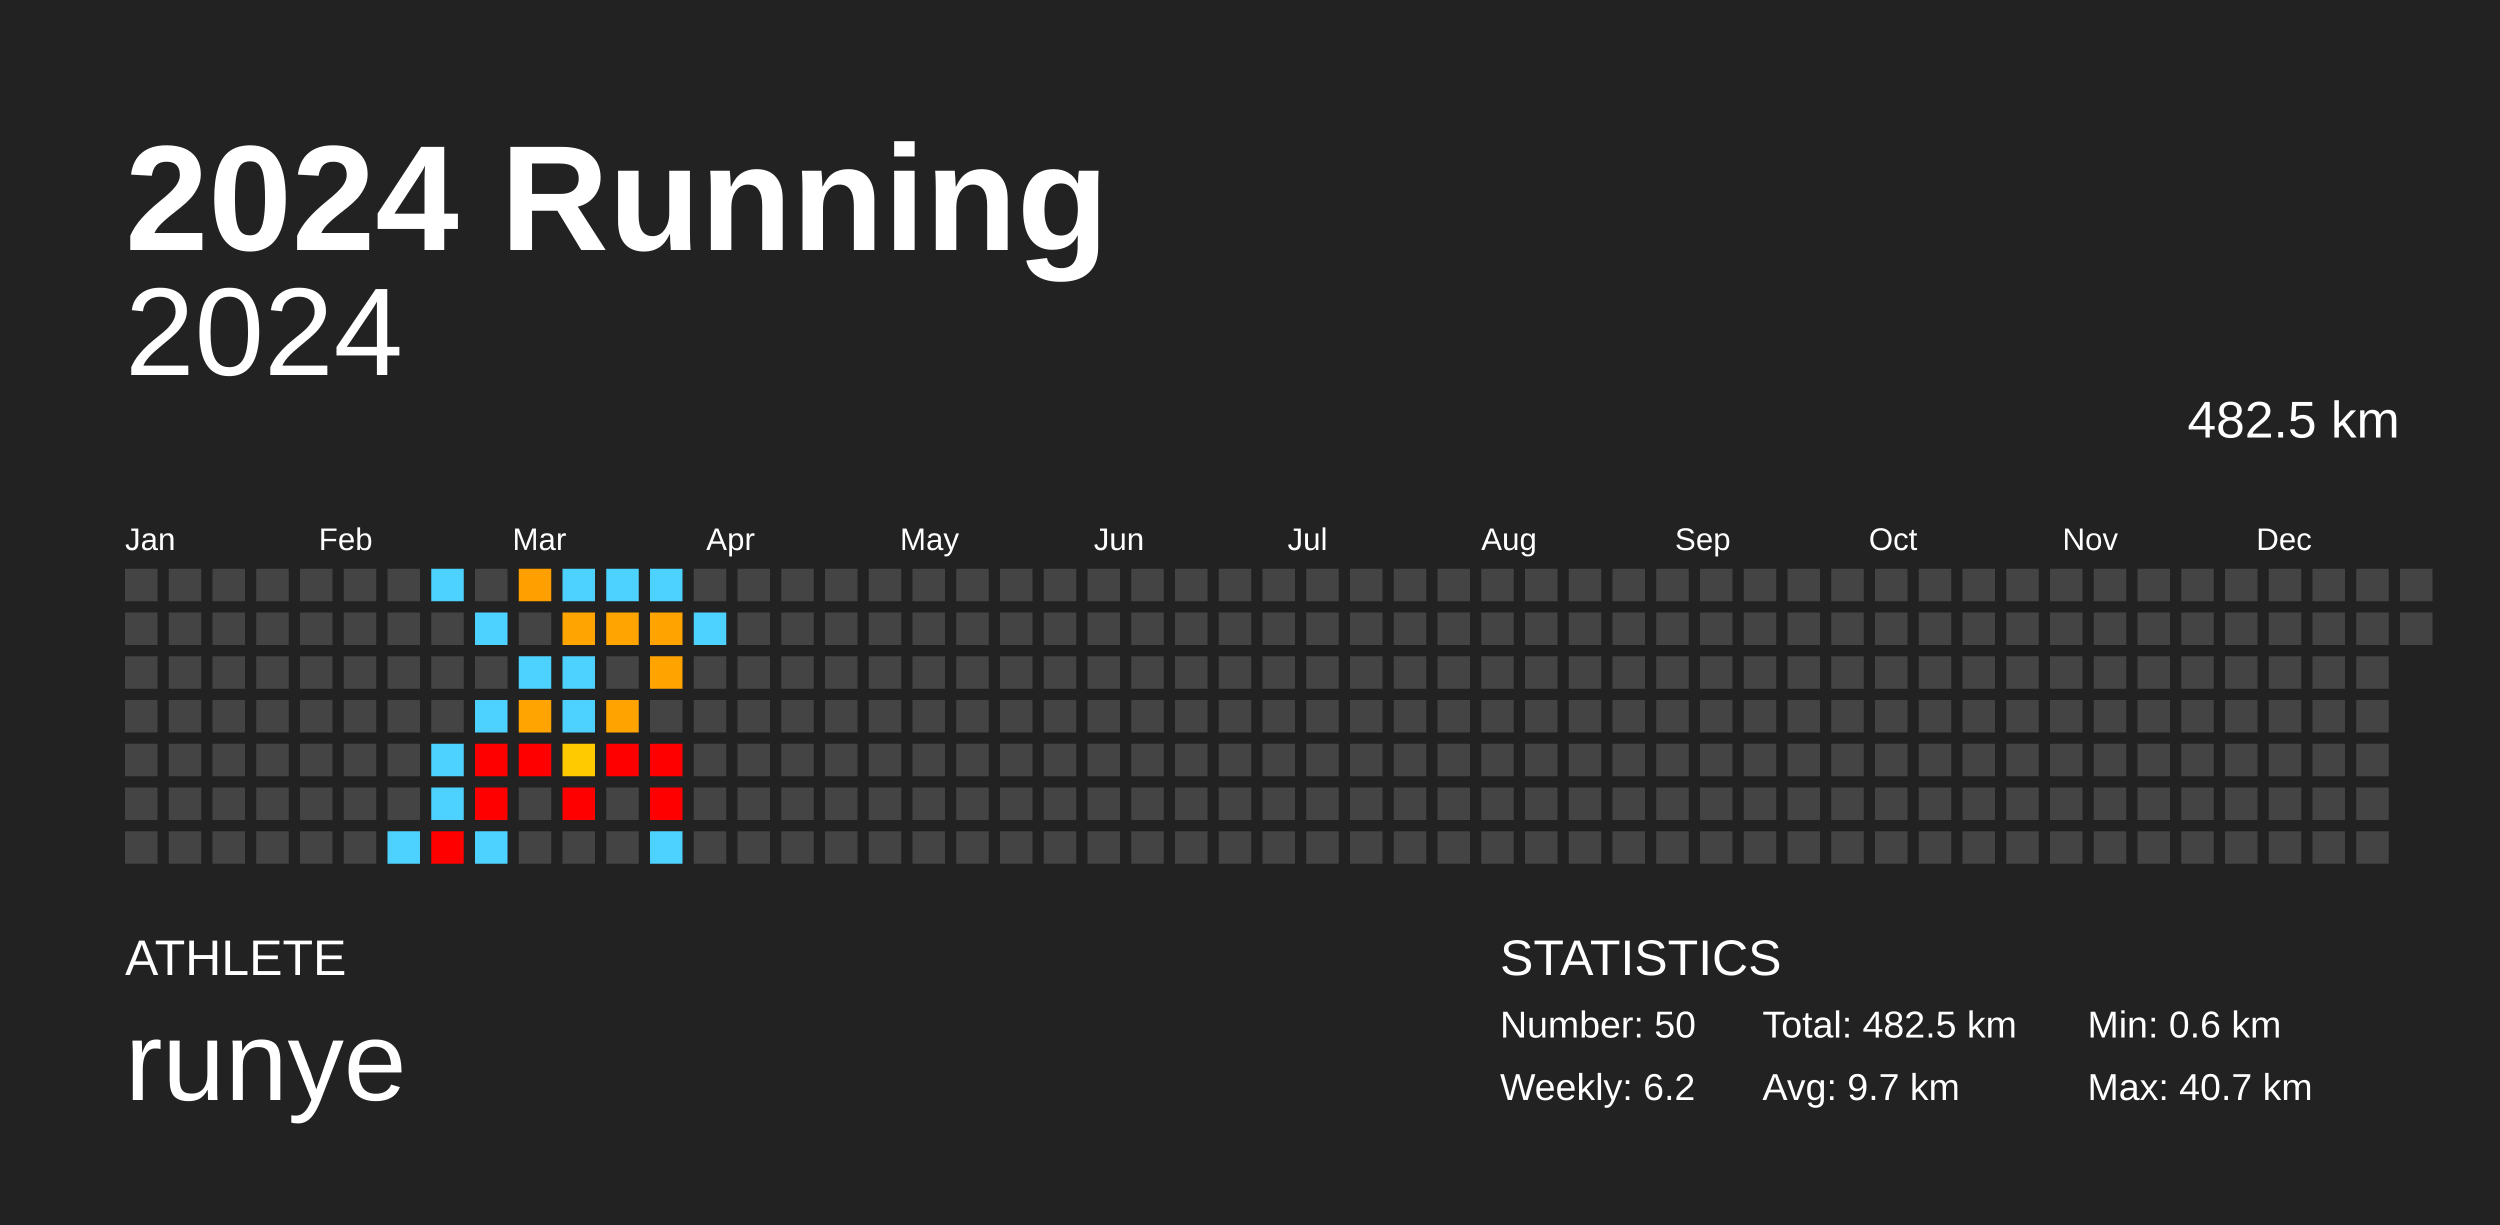
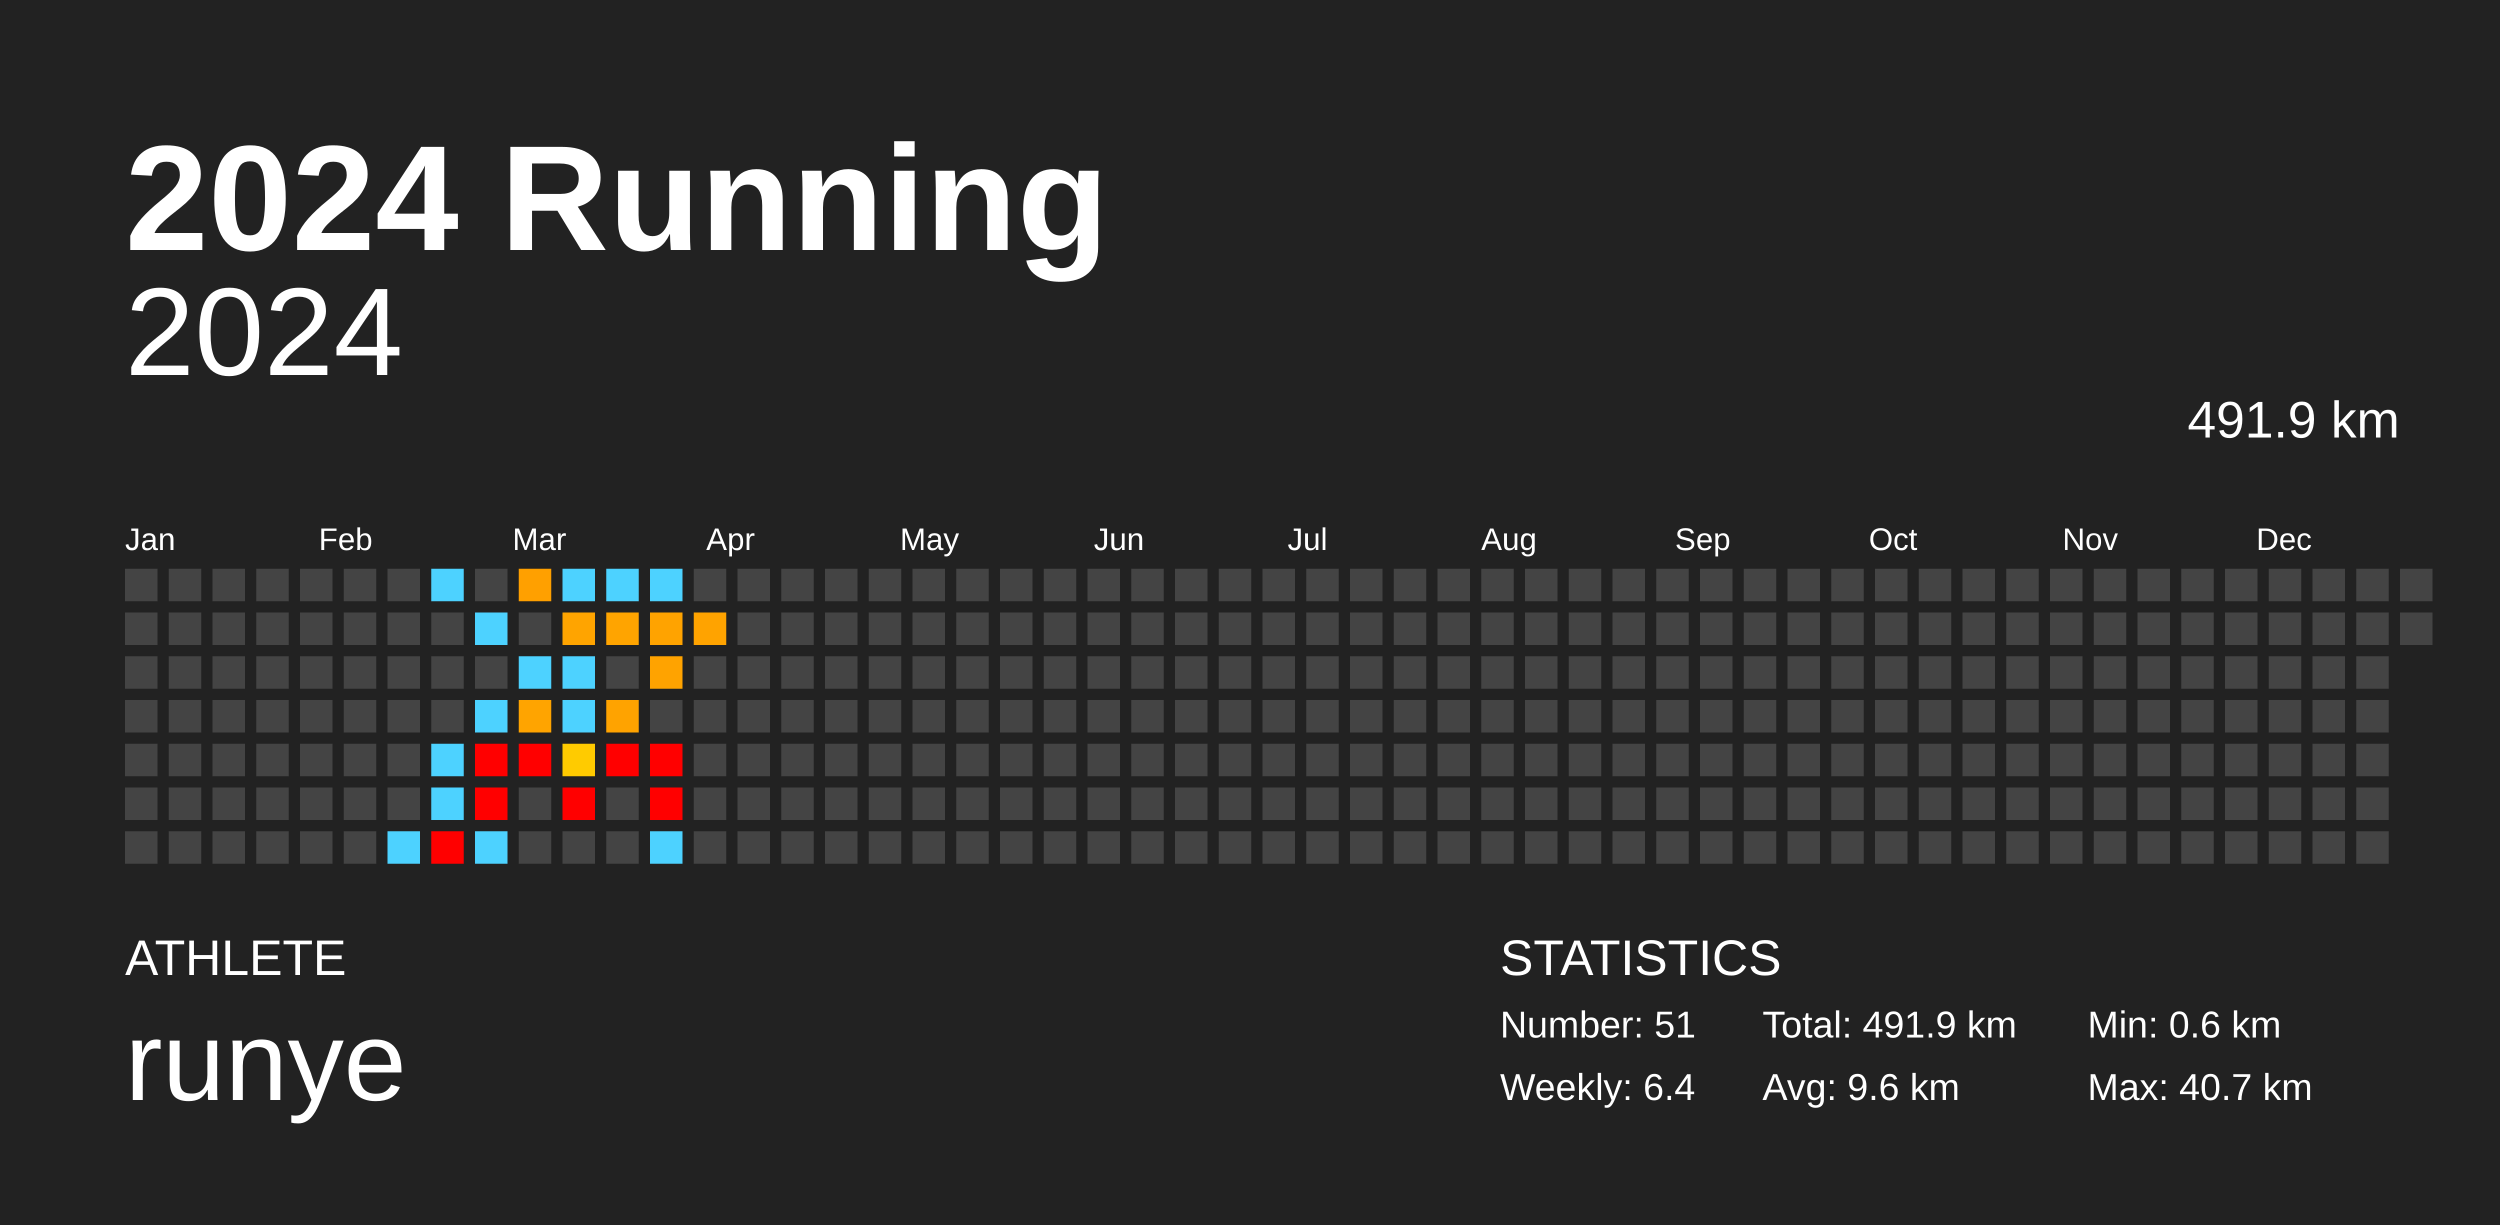
<svg xmlns="http://www.w3.org/2000/svg" baseProfile="full" height="98mm" version="1.1" viewBox="0,0,200,98" width="200mm">
  <defs />
  <rect fill="#222222" height="98" width="200" x="0" y="0" />
  <text fill="#FFFFFF" style="font-size:12px; font-family:Arial; font-weight:bold;" x="10" y="20">2024 Running</text>
  <text fill="#FFFFFF" style="font-size:4px; font-family:Arial" x="10" y="78">ATHLETE</text>
  <text fill="#FFFFFF" style="font-size:9px; font-family:Arial" x="10" y="88">runye</text>
  <text fill="#FFFFFF" style="font-size:4px; font-family:Arial" x="120" y="78">STATISTICS</text>
-   <text fill="#FFFFFF" style="font-size:3px; font-family:Arial" x="120" y="83">Number: 50</text>
-   <text fill="#FFFFFF" style="font-size:3px; font-family:Arial" x="120" y="88">Weekly: 6.2</text>
-   <text fill="#FFFFFF" style="font-size:3px; font-family:Arial" x="141" y="83">Total: 482.5 km</text>
-   <text fill="#FFFFFF" style="font-size:3px; font-family:Arial" x="141" y="88">Avg: 9.7 km</text>
+   <text fill="#FFFFFF" style="font-size:3px; font-family:Arial" x="120" y="83">Number: 51</text>
+   <text fill="#FFFFFF" style="font-size:3px; font-family:Arial" x="120" y="88">Weekly: 6.4</text>
+   <text fill="#FFFFFF" style="font-size:3px; font-family:Arial" x="141" y="83">Total: 491.9 km</text>
+   <text fill="#FFFFFF" style="font-size:3px; font-family:Arial" x="141" y="88">Avg: 9.6 km</text>
  <text fill="#FFFFFF" style="font-size:3px; font-family:Arial" x="167" y="83">Min: 0.6 km</text>
  <text fill="#FFFFFF" style="font-size:3px; font-family:Arial" x="167" y="88">Max: 40.7 km</text>
  <text alignment-baseline="hanging" fill="#FFFFFF" style="font-size:10.0px; font-family:Arial;" x="10" y="30">2024</text>
-   <text alignment-baseline="hanging" fill="#FFFFFF" style="font-size:4.125px; font-family:Arial;" x="175" y="35">482.5 km</text>
+   <text alignment-baseline="hanging" fill="#FFFFFF" style="font-size:4.125px; font-family:Arial;" x="175" y="35">491.9 km</text>
  <text fill="#FFFFFF" style="font-size:2.5px; font-family:Arial" x="10.0" y="44">Jan</text>
  <text fill="#FFFFFF" style="font-size:2.5px; font-family:Arial" x="25.5" y="44">Feb</text>
  <text fill="#FFFFFF" style="font-size:2.5px; font-family:Arial" x="41.0" y="44">Mar</text>
  <text fill="#FFFFFF" style="font-size:2.5px; font-family:Arial" x="56.5" y="44">Apr</text>
  <text fill="#FFFFFF" style="font-size:2.5px; font-family:Arial" x="72.0" y="44">May</text>
  <text fill="#FFFFFF" style="font-size:2.5px; font-family:Arial" x="87.5" y="44">Jun</text>
  <text fill="#FFFFFF" style="font-size:2.5px; font-family:Arial" x="103.0" y="44">Jul</text>
  <text fill="#FFFFFF" style="font-size:2.5px; font-family:Arial" x="118.5" y="44">Aug</text>
  <text fill="#FFFFFF" style="font-size:2.5px; font-family:Arial" x="134.0" y="44">Sep</text>
  <text fill="#FFFFFF" style="font-size:2.5px; font-family:Arial" x="149.5" y="44">Oct</text>
  <text fill="#FFFFFF" style="font-size:2.5px; font-family:Arial" x="165.0" y="44">Nov</text>
  <text fill="#FFFFFF" style="font-size:2.5px; font-family:Arial" x="180.5" y="44">Dec</text>
  <rect fill="#444444" height="2.6" width="2.6" x="10.0" y="45.5" />
  <rect fill="#444444" height="2.6" width="2.6" x="10.0" y="49.0" />
  <rect fill="#444444" height="2.6" width="2.6" x="10.0" y="52.5" />
  <rect fill="#444444" height="2.6" width="2.6" x="10.0" y="56.0" />
  <rect fill="#444444" height="2.6" width="2.6" x="10.0" y="59.5" />
  <rect fill="#444444" height="2.6" width="2.6" x="10.0" y="63.0" />
  <rect fill="#444444" height="2.6" width="2.6" x="10.0" y="66.5" />
  <rect fill="#444444" height="2.6" width="2.6" x="13.5" y="45.5" />
  <rect fill="#444444" height="2.6" width="2.6" x="13.5" y="49.0" />
  <rect fill="#444444" height="2.6" width="2.6" x="13.5" y="52.5" />
  <rect fill="#444444" height="2.6" width="2.6" x="13.5" y="56.0" />
  <rect fill="#444444" height="2.6" width="2.6" x="13.5" y="59.5" />
  <rect fill="#444444" height="2.6" width="2.6" x="13.5" y="63.0" />
  <rect fill="#444444" height="2.6" width="2.6" x="13.5" y="66.5" />
  <rect fill="#444444" height="2.6" width="2.6" x="17.0" y="45.5" />
  <rect fill="#444444" height="2.6" width="2.6" x="17.0" y="49.0" />
  <rect fill="#444444" height="2.6" width="2.6" x="17.0" y="52.5" />
  <rect fill="#444444" height="2.6" width="2.6" x="17.0" y="56.0" />
  <rect fill="#444444" height="2.6" width="2.6" x="17.0" y="59.5" />
  <rect fill="#444444" height="2.6" width="2.6" x="17.0" y="63.0" />
  <rect fill="#444444" height="2.6" width="2.6" x="17.0" y="66.5" />
  <rect fill="#444444" height="2.6" width="2.6" x="20.5" y="45.5" />
  <rect fill="#444444" height="2.6" width="2.6" x="20.5" y="49.0" />
  <rect fill="#444444" height="2.6" width="2.6" x="20.5" y="52.5" />
  <rect fill="#444444" height="2.6" width="2.6" x="20.5" y="56.0" />
  <rect fill="#444444" height="2.6" width="2.6" x="20.5" y="59.5" />
  <rect fill="#444444" height="2.6" width="2.6" x="20.5" y="63.0" />
  <rect fill="#444444" height="2.6" width="2.6" x="20.5" y="66.5" />
  <rect fill="#444444" height="2.6" width="2.6" x="24.0" y="45.5" />
  <rect fill="#444444" height="2.6" width="2.6" x="24.0" y="49.0" />
  <rect fill="#444444" height="2.6" width="2.6" x="24.0" y="52.5" />
  <rect fill="#444444" height="2.6" width="2.6" x="24.0" y="56.0" />
  <rect fill="#444444" height="2.6" width="2.6" x="24.0" y="59.5" />
  <rect fill="#444444" height="2.6" width="2.6" x="24.0" y="63.0" />
  <rect fill="#444444" height="2.6" width="2.6" x="24.0" y="66.5" />
  <rect fill="#444444" height="2.6" width="2.6" x="27.5" y="45.5" />
  <rect fill="#444444" height="2.6" width="2.6" x="27.5" y="49.0" />
  <rect fill="#444444" height="2.6" width="2.6" x="27.5" y="52.5" />
  <rect fill="#444444" height="2.6" width="2.6" x="27.5" y="56.0" />
  <rect fill="#444444" height="2.6" width="2.6" x="27.5" y="59.5" />
  <rect fill="#444444" height="2.6" width="2.6" x="27.5" y="63.0" />
  <rect fill="#444444" height="2.6" width="2.6" x="27.5" y="66.5" />
  <rect fill="#444444" height="2.6" width="2.6" x="31.0" y="45.5" />
  <rect fill="#444444" height="2.6" width="2.6" x="31.0" y="49.0" />
  <rect fill="#444444" height="2.6" width="2.6" x="31.0" y="52.5" />
  <rect fill="#444444" height="2.6" width="2.6" x="31.0" y="56.0" />
  <rect fill="#444444" height="2.6" width="2.6" x="31.0" y="59.5" />
  <rect fill="#444444" height="2.6" width="2.6" x="31.0" y="63.0" />
  <rect fill="#4dd2ff" height="2.6" width="2.6" x="31.0" y="66.5" />
  <rect fill="#4dd2ff" height="2.6" width="2.6" x="34.5" y="45.5" />
  <rect fill="#444444" height="2.6" width="2.6" x="34.5" y="49.0" />
  <rect fill="#444444" height="2.6" width="2.6" x="34.5" y="52.5" />
  <rect fill="#444444" height="2.6" width="2.6" x="34.5" y="56.0" />
  <rect fill="#4dd2ff" height="2.6" width="2.6" x="34.5" y="59.5" />
  <rect fill="#4dd2ff" height="2.6" width="2.6" x="34.5" y="63.0" />
  <rect fill="red" height="2.6" width="2.6" x="34.5" y="66.5" />
  <rect fill="#444444" height="2.6" width="2.6" x="38.0" y="45.5" />
  <rect fill="#4dd2ff" height="2.6" width="2.6" x="38.0" y="49.0" />
  <rect fill="#444444" height="2.6" width="2.6" x="38.0" y="52.5" />
  <rect fill="#4dd2ff" height="2.6" width="2.6" x="38.0" y="56.0" />
  <rect fill="red" height="2.6" width="2.6" x="38.0" y="59.5" />
  <rect fill="red" height="2.6" width="2.6" x="38.0" y="63.0" />
  <rect fill="#4dd2ff" height="2.6" width="2.6" x="38.0" y="66.5" />
  <rect fill="#ffa000" height="2.6" width="2.6" x="41.5" y="45.5" />
  <rect fill="#444444" height="2.6" width="2.6" x="41.5" y="49.0" />
  <rect fill="#4dd2ff" height="2.6" width="2.6" x="41.5" y="52.5" />
  <rect fill="#ffa400" height="2.6" width="2.6" x="41.5" y="56.0" />
  <rect fill="red" height="2.6" width="2.6" x="41.5" y="59.5" />
  <rect fill="#444444" height="2.6" width="2.6" x="41.5" y="63.0" />
  <rect fill="#444444" height="2.6" width="2.6" x="41.5" y="66.5" />
  <rect fill="#4dd2ff" height="2.6" width="2.6" x="45.0" y="45.5" />
  <rect fill="#ffa400" height="2.6" width="2.6" x="45.0" y="49.0" />
  <rect fill="#4dd2ff" height="2.6" width="2.6" x="45.0" y="52.5" />
  <rect fill="#4dd2ff" height="2.6" width="2.6" x="45.0" y="56.0" />
  <rect fill="#ffcb00" height="2.6" width="2.6" x="45.0" y="59.5" />
  <rect fill="red" height="2.6" width="2.6" x="45.0" y="63.0" />
  <rect fill="#444444" height="2.6" width="2.6" x="45.0" y="66.5" />
  <rect fill="#4dd2ff" height="2.6" width="2.6" x="48.5" y="45.5" />
  <rect fill="#ffa400" height="2.6" width="2.6" x="48.5" y="49.0" />
  <rect fill="#444444" height="2.6" width="2.6" x="48.5" y="52.5" />
  <rect fill="#ffa300" height="2.6" width="2.6" x="48.5" y="56.0" />
  <rect fill="red" height="2.6" width="2.6" x="48.5" y="59.5" />
  <rect fill="#444444" height="2.6" width="2.6" x="48.5" y="63.0" />
  <rect fill="#444444" height="2.6" width="2.6" x="48.5" y="66.5" />
  <rect fill="#4dd2ff" height="2.6" width="2.6" x="52.0" y="45.5" />
  <rect fill="#ffa300" height="2.6" width="2.6" x="52.0" y="49.0" />
  <rect fill="#ffa300" height="2.6" width="2.6" x="52.0" y="52.5" />
  <rect fill="#444444" height="2.6" width="2.6" x="52.0" y="56.0" />
  <rect fill="red" height="2.6" width="2.6" x="52.0" y="59.5" />
  <rect fill="red" height="2.6" width="2.6" x="52.0" y="63.0" />
  <rect fill="#4dd2ff" height="2.6" width="2.6" x="52.0" y="66.5" />
  <rect fill="#444444" height="2.6" width="2.6" x="55.5" y="45.5" />
-   <rect fill="#4dd2ff" height="2.6" width="2.6" x="55.5" y="49.0" />
+   <rect fill="#ffa300" height="2.6" width="2.6" x="55.5" y="49.0" />
  <rect fill="#444444" height="2.6" width="2.6" x="55.5" y="52.5" />
  <rect fill="#444444" height="2.6" width="2.6" x="55.5" y="56.0" />
  <rect fill="#444444" height="2.6" width="2.6" x="55.5" y="59.5" />
  <rect fill="#444444" height="2.6" width="2.6" x="55.5" y="63.0" />
  <rect fill="#444444" height="2.6" width="2.6" x="55.5" y="66.5" />
  <rect fill="#444444" height="2.6" width="2.6" x="59.0" y="45.5" />
  <rect fill="#444444" height="2.6" width="2.6" x="59.0" y="49.0" />
  <rect fill="#444444" height="2.6" width="2.6" x="59.0" y="52.5" />
  <rect fill="#444444" height="2.6" width="2.6" x="59.0" y="56.0" />
  <rect fill="#444444" height="2.6" width="2.6" x="59.0" y="59.5" />
  <rect fill="#444444" height="2.6" width="2.6" x="59.0" y="63.0" />
  <rect fill="#444444" height="2.6" width="2.6" x="59.0" y="66.5" />
  <rect fill="#444444" height="2.6" width="2.6" x="62.5" y="45.5" />
  <rect fill="#444444" height="2.6" width="2.6" x="62.5" y="49.0" />
  <rect fill="#444444" height="2.6" width="2.6" x="62.5" y="52.5" />
  <rect fill="#444444" height="2.6" width="2.6" x="62.5" y="56.0" />
  <rect fill="#444444" height="2.6" width="2.6" x="62.5" y="59.5" />
  <rect fill="#444444" height="2.6" width="2.6" x="62.5" y="63.0" />
  <rect fill="#444444" height="2.6" width="2.6" x="62.5" y="66.5" />
  <rect fill="#444444" height="2.6" width="2.6" x="66.0" y="45.5" />
  <rect fill="#444444" height="2.6" width="2.6" x="66.0" y="49.0" />
  <rect fill="#444444" height="2.6" width="2.6" x="66.0" y="52.5" />
  <rect fill="#444444" height="2.6" width="2.6" x="66.0" y="56.0" />
  <rect fill="#444444" height="2.6" width="2.6" x="66.0" y="59.5" />
  <rect fill="#444444" height="2.6" width="2.6" x="66.0" y="63.0" />
  <rect fill="#444444" height="2.6" width="2.6" x="66.0" y="66.5" />
  <rect fill="#444444" height="2.6" width="2.6" x="69.5" y="45.5" />
  <rect fill="#444444" height="2.6" width="2.6" x="69.5" y="49.0" />
  <rect fill="#444444" height="2.6" width="2.6" x="69.5" y="52.5" />
  <rect fill="#444444" height="2.6" width="2.6" x="69.5" y="56.0" />
  <rect fill="#444444" height="2.6" width="2.6" x="69.5" y="59.5" />
  <rect fill="#444444" height="2.6" width="2.6" x="69.5" y="63.0" />
  <rect fill="#444444" height="2.6" width="2.6" x="69.5" y="66.5" />
  <rect fill="#444444" height="2.6" width="2.6" x="73.0" y="45.5" />
  <rect fill="#444444" height="2.6" width="2.6" x="73.0" y="49.0" />
  <rect fill="#444444" height="2.6" width="2.6" x="73.0" y="52.5" />
  <rect fill="#444444" height="2.6" width="2.6" x="73.0" y="56.0" />
  <rect fill="#444444" height="2.6" width="2.6" x="73.0" y="59.5" />
  <rect fill="#444444" height="2.6" width="2.6" x="73.0" y="63.0" />
  <rect fill="#444444" height="2.6" width="2.6" x="73.0" y="66.5" />
  <rect fill="#444444" height="2.6" width="2.6" x="76.5" y="45.5" />
  <rect fill="#444444" height="2.6" width="2.6" x="76.5" y="49.0" />
  <rect fill="#444444" height="2.6" width="2.6" x="76.5" y="52.5" />
  <rect fill="#444444" height="2.6" width="2.6" x="76.5" y="56.0" />
  <rect fill="#444444" height="2.6" width="2.6" x="76.5" y="59.5" />
  <rect fill="#444444" height="2.6" width="2.6" x="76.5" y="63.0" />
  <rect fill="#444444" height="2.6" width="2.6" x="76.5" y="66.5" />
  <rect fill="#444444" height="2.6" width="2.6" x="80.0" y="45.5" />
  <rect fill="#444444" height="2.6" width="2.6" x="80.0" y="49.0" />
  <rect fill="#444444" height="2.6" width="2.6" x="80.0" y="52.5" />
  <rect fill="#444444" height="2.6" width="2.6" x="80.0" y="56.0" />
  <rect fill="#444444" height="2.6" width="2.6" x="80.0" y="59.5" />
  <rect fill="#444444" height="2.6" width="2.6" x="80.0" y="63.0" />
  <rect fill="#444444" height="2.6" width="2.6" x="80.0" y="66.5" />
  <rect fill="#444444" height="2.6" width="2.6" x="83.5" y="45.5" />
  <rect fill="#444444" height="2.6" width="2.6" x="83.5" y="49.0" />
  <rect fill="#444444" height="2.6" width="2.6" x="83.5" y="52.5" />
  <rect fill="#444444" height="2.6" width="2.6" x="83.5" y="56.0" />
  <rect fill="#444444" height="2.6" width="2.6" x="83.5" y="59.5" />
  <rect fill="#444444" height="2.6" width="2.6" x="83.5" y="63.0" />
  <rect fill="#444444" height="2.6" width="2.6" x="83.5" y="66.5" />
  <rect fill="#444444" height="2.6" width="2.6" x="87.0" y="45.5" />
  <rect fill="#444444" height="2.6" width="2.6" x="87.0" y="49.0" />
  <rect fill="#444444" height="2.6" width="2.6" x="87.0" y="52.5" />
  <rect fill="#444444" height="2.6" width="2.6" x="87.0" y="56.0" />
  <rect fill="#444444" height="2.6" width="2.6" x="87.0" y="59.5" />
  <rect fill="#444444" height="2.6" width="2.6" x="87.0" y="63.0" />
  <rect fill="#444444" height="2.6" width="2.6" x="87.0" y="66.5" />
  <rect fill="#444444" height="2.6" width="2.6" x="90.5" y="45.5" />
  <rect fill="#444444" height="2.6" width="2.6" x="90.5" y="49.0" />
  <rect fill="#444444" height="2.6" width="2.6" x="90.5" y="52.5" />
  <rect fill="#444444" height="2.6" width="2.6" x="90.5" y="56.0" />
  <rect fill="#444444" height="2.6" width="2.6" x="90.5" y="59.5" />
  <rect fill="#444444" height="2.6" width="2.6" x="90.5" y="63.0" />
  <rect fill="#444444" height="2.6" width="2.6" x="90.5" y="66.5" />
  <rect fill="#444444" height="2.6" width="2.6" x="94.0" y="45.5" />
  <rect fill="#444444" height="2.6" width="2.6" x="94.0" y="49.0" />
  <rect fill="#444444" height="2.6" width="2.6" x="94.0" y="52.5" />
  <rect fill="#444444" height="2.6" width="2.6" x="94.0" y="56.0" />
  <rect fill="#444444" height="2.6" width="2.6" x="94.0" y="59.5" />
  <rect fill="#444444" height="2.6" width="2.6" x="94.0" y="63.0" />
  <rect fill="#444444" height="2.6" width="2.6" x="94.0" y="66.5" />
  <rect fill="#444444" height="2.6" width="2.6" x="97.5" y="45.5" />
  <rect fill="#444444" height="2.6" width="2.6" x="97.5" y="49.0" />
  <rect fill="#444444" height="2.6" width="2.6" x="97.5" y="52.5" />
  <rect fill="#444444" height="2.6" width="2.6" x="97.5" y="56.0" />
  <rect fill="#444444" height="2.6" width="2.6" x="97.5" y="59.5" />
  <rect fill="#444444" height="2.6" width="2.6" x="97.5" y="63.0" />
  <rect fill="#444444" height="2.6" width="2.6" x="97.5" y="66.5" />
  <rect fill="#444444" height="2.6" width="2.6" x="101.0" y="45.5" />
  <rect fill="#444444" height="2.6" width="2.6" x="101.0" y="49.0" />
  <rect fill="#444444" height="2.6" width="2.6" x="101.0" y="52.5" />
  <rect fill="#444444" height="2.6" width="2.6" x="101.0" y="56.0" />
  <rect fill="#444444" height="2.6" width="2.6" x="101.0" y="59.5" />
  <rect fill="#444444" height="2.6" width="2.6" x="101.0" y="63.0" />
  <rect fill="#444444" height="2.6" width="2.6" x="101.0" y="66.5" />
  <rect fill="#444444" height="2.6" width="2.6" x="104.5" y="45.5" />
  <rect fill="#444444" height="2.6" width="2.6" x="104.5" y="49.0" />
  <rect fill="#444444" height="2.6" width="2.6" x="104.5" y="52.5" />
  <rect fill="#444444" height="2.6" width="2.6" x="104.5" y="56.0" />
  <rect fill="#444444" height="2.6" width="2.6" x="104.5" y="59.5" />
  <rect fill="#444444" height="2.6" width="2.6" x="104.5" y="63.0" />
  <rect fill="#444444" height="2.6" width="2.6" x="104.5" y="66.5" />
  <rect fill="#444444" height="2.6" width="2.6" x="108.0" y="45.5" />
  <rect fill="#444444" height="2.6" width="2.6" x="108.0" y="49.0" />
  <rect fill="#444444" height="2.6" width="2.6" x="108.0" y="52.5" />
  <rect fill="#444444" height="2.6" width="2.6" x="108.0" y="56.0" />
  <rect fill="#444444" height="2.6" width="2.6" x="108.0" y="59.5" />
  <rect fill="#444444" height="2.6" width="2.6" x="108.0" y="63.0" />
  <rect fill="#444444" height="2.6" width="2.6" x="108.0" y="66.5" />
  <rect fill="#444444" height="2.6" width="2.6" x="111.5" y="45.5" />
  <rect fill="#444444" height="2.6" width="2.6" x="111.5" y="49.0" />
  <rect fill="#444444" height="2.6" width="2.6" x="111.5" y="52.5" />
  <rect fill="#444444" height="2.6" width="2.6" x="111.5" y="56.0" />
  <rect fill="#444444" height="2.6" width="2.6" x="111.5" y="59.5" />
  <rect fill="#444444" height="2.6" width="2.6" x="111.5" y="63.0" />
  <rect fill="#444444" height="2.6" width="2.6" x="111.5" y="66.5" />
  <rect fill="#444444" height="2.6" width="2.6" x="115.0" y="45.5" />
  <rect fill="#444444" height="2.6" width="2.6" x="115.0" y="49.0" />
  <rect fill="#444444" height="2.6" width="2.6" x="115.0" y="52.5" />
  <rect fill="#444444" height="2.6" width="2.6" x="115.0" y="56.0" />
  <rect fill="#444444" height="2.6" width="2.6" x="115.0" y="59.5" />
  <rect fill="#444444" height="2.6" width="2.6" x="115.0" y="63.0" />
  <rect fill="#444444" height="2.6" width="2.6" x="115.0" y="66.5" />
  <rect fill="#444444" height="2.6" width="2.6" x="118.5" y="45.5" />
  <rect fill="#444444" height="2.6" width="2.6" x="118.5" y="49.0" />
  <rect fill="#444444" height="2.6" width="2.6" x="118.5" y="52.5" />
  <rect fill="#444444" height="2.6" width="2.6" x="118.5" y="56.0" />
  <rect fill="#444444" height="2.6" width="2.6" x="118.5" y="59.5" />
  <rect fill="#444444" height="2.6" width="2.6" x="118.5" y="63.0" />
  <rect fill="#444444" height="2.6" width="2.6" x="118.5" y="66.5" />
  <rect fill="#444444" height="2.6" width="2.6" x="122.0" y="45.5" />
  <rect fill="#444444" height="2.6" width="2.6" x="122.0" y="49.0" />
  <rect fill="#444444" height="2.6" width="2.6" x="122.0" y="52.5" />
  <rect fill="#444444" height="2.6" width="2.6" x="122.0" y="56.0" />
  <rect fill="#444444" height="2.6" width="2.6" x="122.0" y="59.5" />
  <rect fill="#444444" height="2.6" width="2.6" x="122.0" y="63.0" />
  <rect fill="#444444" height="2.6" width="2.6" x="122.0" y="66.5" />
  <rect fill="#444444" height="2.6" width="2.6" x="125.5" y="45.5" />
  <rect fill="#444444" height="2.6" width="2.6" x="125.5" y="49.0" />
  <rect fill="#444444" height="2.6" width="2.6" x="125.5" y="52.5" />
  <rect fill="#444444" height="2.6" width="2.6" x="125.5" y="56.0" />
  <rect fill="#444444" height="2.6" width="2.6" x="125.5" y="59.5" />
  <rect fill="#444444" height="2.6" width="2.6" x="125.5" y="63.0" />
  <rect fill="#444444" height="2.6" width="2.6" x="125.5" y="66.5" />
  <rect fill="#444444" height="2.6" width="2.6" x="129.0" y="45.5" />
  <rect fill="#444444" height="2.6" width="2.6" x="129.0" y="49.0" />
  <rect fill="#444444" height="2.6" width="2.6" x="129.0" y="52.5" />
  <rect fill="#444444" height="2.6" width="2.6" x="129.0" y="56.0" />
  <rect fill="#444444" height="2.6" width="2.6" x="129.0" y="59.5" />
  <rect fill="#444444" height="2.6" width="2.6" x="129.0" y="63.0" />
  <rect fill="#444444" height="2.6" width="2.6" x="129.0" y="66.5" />
  <rect fill="#444444" height="2.6" width="2.6" x="132.5" y="45.5" />
  <rect fill="#444444" height="2.6" width="2.6" x="132.5" y="49.0" />
  <rect fill="#444444" height="2.6" width="2.6" x="132.5" y="52.5" />
  <rect fill="#444444" height="2.6" width="2.6" x="132.5" y="56.0" />
  <rect fill="#444444" height="2.6" width="2.6" x="132.5" y="59.5" />
  <rect fill="#444444" height="2.6" width="2.6" x="132.5" y="63.0" />
  <rect fill="#444444" height="2.6" width="2.6" x="132.5" y="66.5" />
  <rect fill="#444444" height="2.6" width="2.6" x="136.0" y="45.5" />
  <rect fill="#444444" height="2.6" width="2.6" x="136.0" y="49.0" />
  <rect fill="#444444" height="2.6" width="2.6" x="136.0" y="52.5" />
  <rect fill="#444444" height="2.6" width="2.6" x="136.0" y="56.0" />
  <rect fill="#444444" height="2.6" width="2.6" x="136.0" y="59.5" />
  <rect fill="#444444" height="2.6" width="2.6" x="136.0" y="63.0" />
  <rect fill="#444444" height="2.6" width="2.6" x="136.0" y="66.5" />
  <rect fill="#444444" height="2.6" width="2.6" x="139.5" y="45.5" />
  <rect fill="#444444" height="2.6" width="2.6" x="139.5" y="49.0" />
  <rect fill="#444444" height="2.6" width="2.6" x="139.5" y="52.5" />
  <rect fill="#444444" height="2.6" width="2.6" x="139.5" y="56.0" />
  <rect fill="#444444" height="2.6" width="2.6" x="139.5" y="59.5" />
  <rect fill="#444444" height="2.6" width="2.6" x="139.5" y="63.0" />
  <rect fill="#444444" height="2.6" width="2.6" x="139.5" y="66.5" />
  <rect fill="#444444" height="2.6" width="2.6" x="143.0" y="45.5" />
  <rect fill="#444444" height="2.6" width="2.6" x="143.0" y="49.0" />
  <rect fill="#444444" height="2.6" width="2.6" x="143.0" y="52.5" />
  <rect fill="#444444" height="2.6" width="2.6" x="143.0" y="56.0" />
  <rect fill="#444444" height="2.6" width="2.6" x="143.0" y="59.5" />
  <rect fill="#444444" height="2.6" width="2.6" x="143.0" y="63.0" />
  <rect fill="#444444" height="2.6" width="2.6" x="143.0" y="66.5" />
  <rect fill="#444444" height="2.6" width="2.6" x="146.5" y="45.5" />
  <rect fill="#444444" height="2.6" width="2.6" x="146.5" y="49.0" />
  <rect fill="#444444" height="2.6" width="2.6" x="146.5" y="52.5" />
  <rect fill="#444444" height="2.6" width="2.6" x="146.5" y="56.0" />
  <rect fill="#444444" height="2.6" width="2.6" x="146.5" y="59.5" />
  <rect fill="#444444" height="2.6" width="2.6" x="146.5" y="63.0" />
  <rect fill="#444444" height="2.6" width="2.6" x="146.5" y="66.5" />
  <rect fill="#444444" height="2.6" width="2.6" x="150.0" y="45.5" />
  <rect fill="#444444" height="2.6" width="2.6" x="150.0" y="49.0" />
  <rect fill="#444444" height="2.6" width="2.6" x="150.0" y="52.5" />
  <rect fill="#444444" height="2.6" width="2.6" x="150.0" y="56.0" />
  <rect fill="#444444" height="2.6" width="2.6" x="150.0" y="59.5" />
  <rect fill="#444444" height="2.6" width="2.6" x="150.0" y="63.0" />
  <rect fill="#444444" height="2.6" width="2.6" x="150.0" y="66.5" />
  <rect fill="#444444" height="2.6" width="2.6" x="153.5" y="45.5" />
  <rect fill="#444444" height="2.6" width="2.6" x="153.5" y="49.0" />
  <rect fill="#444444" height="2.6" width="2.6" x="153.5" y="52.5" />
  <rect fill="#444444" height="2.6" width="2.6" x="153.5" y="56.0" />
  <rect fill="#444444" height="2.6" width="2.6" x="153.5" y="59.5" />
  <rect fill="#444444" height="2.6" width="2.6" x="153.5" y="63.0" />
  <rect fill="#444444" height="2.6" width="2.6" x="153.5" y="66.5" />
  <rect fill="#444444" height="2.6" width="2.6" x="157.0" y="45.5" />
  <rect fill="#444444" height="2.6" width="2.6" x="157.0" y="49.0" />
  <rect fill="#444444" height="2.6" width="2.6" x="157.0" y="52.5" />
  <rect fill="#444444" height="2.6" width="2.6" x="157.0" y="56.0" />
  <rect fill="#444444" height="2.6" width="2.6" x="157.0" y="59.5" />
  <rect fill="#444444" height="2.6" width="2.6" x="157.0" y="63.0" />
  <rect fill="#444444" height="2.6" width="2.6" x="157.0" y="66.5" />
  <rect fill="#444444" height="2.6" width="2.6" x="160.5" y="45.5" />
  <rect fill="#444444" height="2.6" width="2.6" x="160.5" y="49.0" />
  <rect fill="#444444" height="2.6" width="2.6" x="160.5" y="52.5" />
  <rect fill="#444444" height="2.6" width="2.6" x="160.5" y="56.0" />
  <rect fill="#444444" height="2.6" width="2.6" x="160.5" y="59.5" />
  <rect fill="#444444" height="2.6" width="2.6" x="160.5" y="63.0" />
  <rect fill="#444444" height="2.6" width="2.6" x="160.5" y="66.5" />
  <rect fill="#444444" height="2.6" width="2.6" x="164.0" y="45.5" />
  <rect fill="#444444" height="2.6" width="2.6" x="164.0" y="49.0" />
  <rect fill="#444444" height="2.6" width="2.6" x="164.0" y="52.5" />
  <rect fill="#444444" height="2.6" width="2.6" x="164.0" y="56.0" />
  <rect fill="#444444" height="2.6" width="2.6" x="164.0" y="59.5" />
  <rect fill="#444444" height="2.6" width="2.6" x="164.0" y="63.0" />
  <rect fill="#444444" height="2.6" width="2.6" x="164.0" y="66.5" />
  <rect fill="#444444" height="2.6" width="2.6" x="167.5" y="45.5" />
  <rect fill="#444444" height="2.6" width="2.6" x="167.5" y="49.0" />
  <rect fill="#444444" height="2.6" width="2.6" x="167.5" y="52.5" />
  <rect fill="#444444" height="2.6" width="2.6" x="167.5" y="56.0" />
  <rect fill="#444444" height="2.6" width="2.6" x="167.5" y="59.5" />
  <rect fill="#444444" height="2.6" width="2.6" x="167.5" y="63.0" />
  <rect fill="#444444" height="2.6" width="2.6" x="167.5" y="66.5" />
  <rect fill="#444444" height="2.6" width="2.6" x="171.0" y="45.5" />
  <rect fill="#444444" height="2.6" width="2.6" x="171.0" y="49.0" />
  <rect fill="#444444" height="2.6" width="2.6" x="171.0" y="52.5" />
  <rect fill="#444444" height="2.6" width="2.6" x="171.0" y="56.0" />
  <rect fill="#444444" height="2.6" width="2.6" x="171.0" y="59.5" />
  <rect fill="#444444" height="2.6" width="2.6" x="171.0" y="63.0" />
  <rect fill="#444444" height="2.6" width="2.6" x="171.0" y="66.5" />
  <rect fill="#444444" height="2.6" width="2.6" x="174.5" y="45.5" />
  <rect fill="#444444" height="2.6" width="2.6" x="174.5" y="49.0" />
  <rect fill="#444444" height="2.6" width="2.6" x="174.5" y="52.5" />
  <rect fill="#444444" height="2.6" width="2.6" x="174.5" y="56.0" />
  <rect fill="#444444" height="2.6" width="2.6" x="174.5" y="59.5" />
  <rect fill="#444444" height="2.6" width="2.6" x="174.5" y="63.0" />
  <rect fill="#444444" height="2.6" width="2.6" x="174.5" y="66.5" />
  <rect fill="#444444" height="2.6" width="2.6" x="178.0" y="45.5" />
  <rect fill="#444444" height="2.6" width="2.6" x="178.0" y="49.0" />
  <rect fill="#444444" height="2.6" width="2.6" x="178.0" y="52.5" />
  <rect fill="#444444" height="2.6" width="2.6" x="178.0" y="56.0" />
  <rect fill="#444444" height="2.6" width="2.6" x="178.0" y="59.5" />
  <rect fill="#444444" height="2.6" width="2.6" x="178.0" y="63.0" />
  <rect fill="#444444" height="2.6" width="2.6" x="178.0" y="66.5" />
  <rect fill="#444444" height="2.6" width="2.6" x="181.5" y="45.5" />
  <rect fill="#444444" height="2.6" width="2.6" x="181.5" y="49.0" />
  <rect fill="#444444" height="2.6" width="2.6" x="181.5" y="52.5" />
  <rect fill="#444444" height="2.6" width="2.6" x="181.5" y="56.0" />
  <rect fill="#444444" height="2.6" width="2.6" x="181.5" y="59.5" />
  <rect fill="#444444" height="2.6" width="2.6" x="181.5" y="63.0" />
  <rect fill="#444444" height="2.6" width="2.6" x="181.5" y="66.5" />
  <rect fill="#444444" height="2.6" width="2.6" x="185.0" y="45.5" />
  <rect fill="#444444" height="2.6" width="2.6" x="185.0" y="49.0" />
  <rect fill="#444444" height="2.6" width="2.6" x="185.0" y="52.5" />
  <rect fill="#444444" height="2.6" width="2.6" x="185.0" y="56.0" />
  <rect fill="#444444" height="2.6" width="2.6" x="185.0" y="59.5" />
  <rect fill="#444444" height="2.6" width="2.6" x="185.0" y="63.0" />
  <rect fill="#444444" height="2.6" width="2.6" x="185.0" y="66.5" />
  <rect fill="#444444" height="2.6" width="2.6" x="188.5" y="45.5" />
  <rect fill="#444444" height="2.6" width="2.6" x="188.5" y="49.0" />
  <rect fill="#444444" height="2.6" width="2.6" x="188.5" y="52.5" />
  <rect fill="#444444" height="2.6" width="2.6" x="188.5" y="56.0" />
  <rect fill="#444444" height="2.6" width="2.6" x="188.5" y="59.5" />
  <rect fill="#444444" height="2.6" width="2.6" x="188.5" y="63.0" />
  <rect fill="#444444" height="2.6" width="2.6" x="188.5" y="66.5" />
  <rect fill="#444444" height="2.6" width="2.6" x="192.0" y="45.5" />
  <rect fill="#444444" height="2.6" width="2.6" x="192.0" y="49.0" />
</svg>
